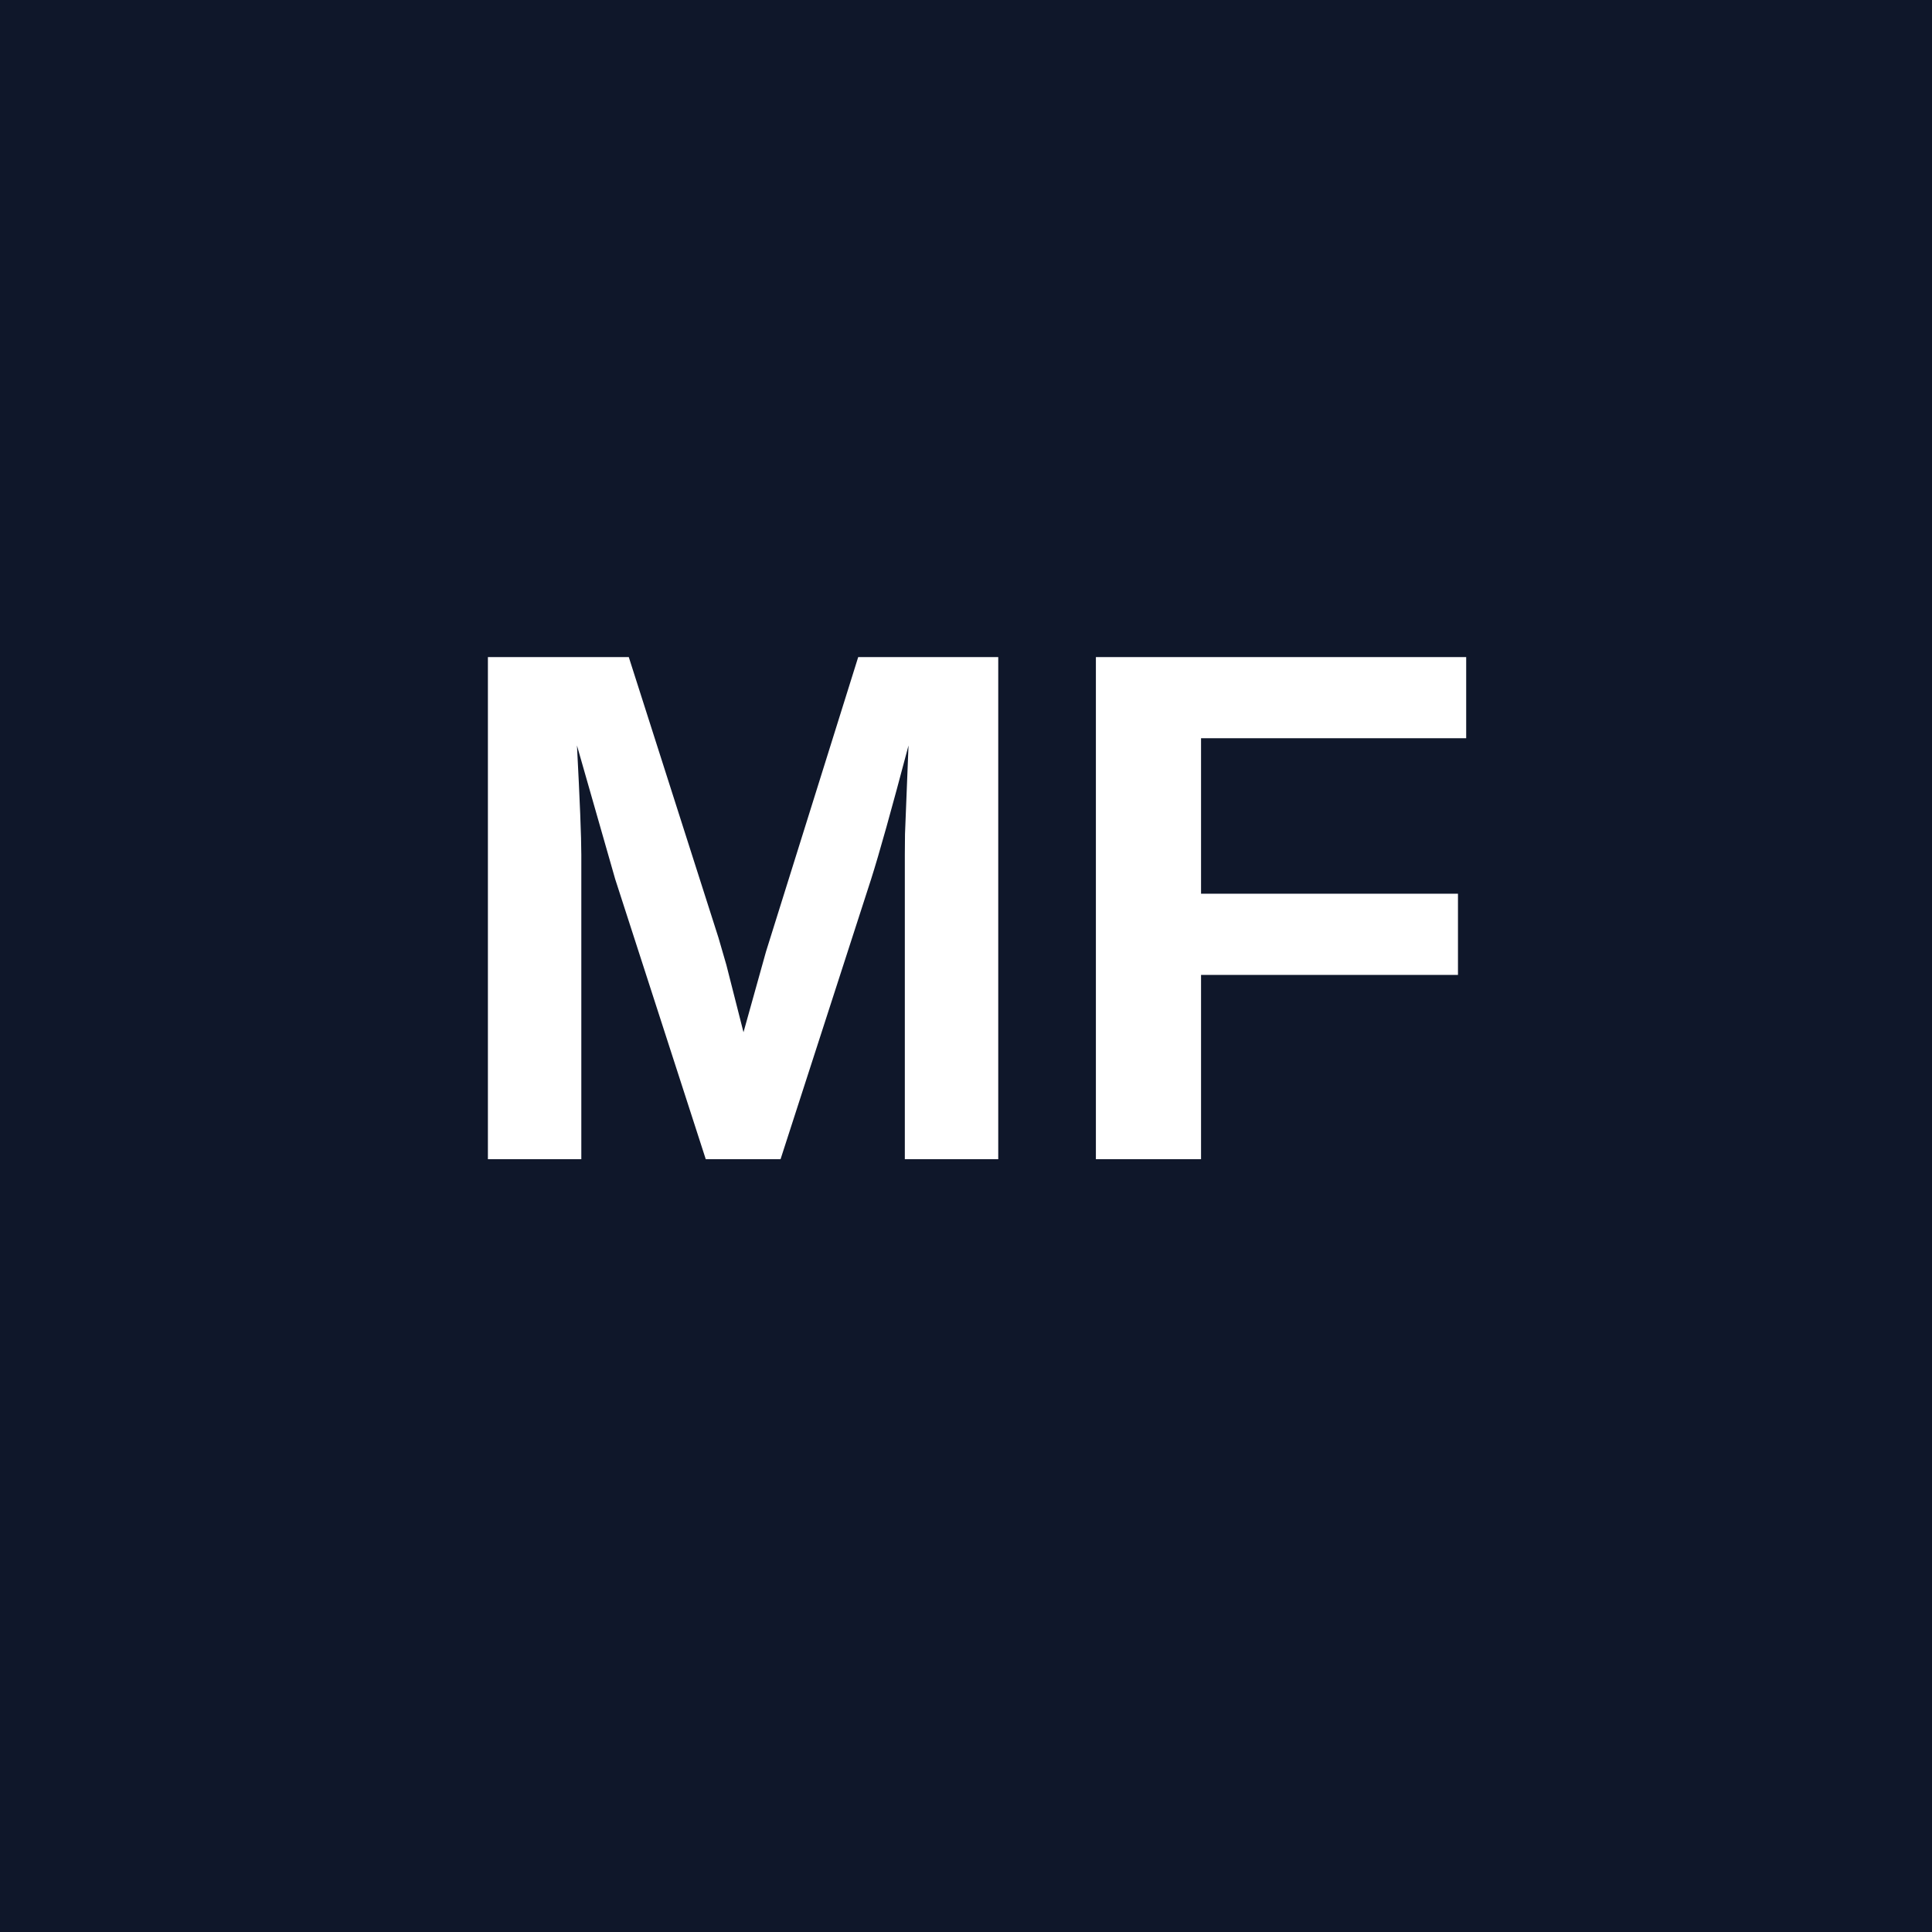
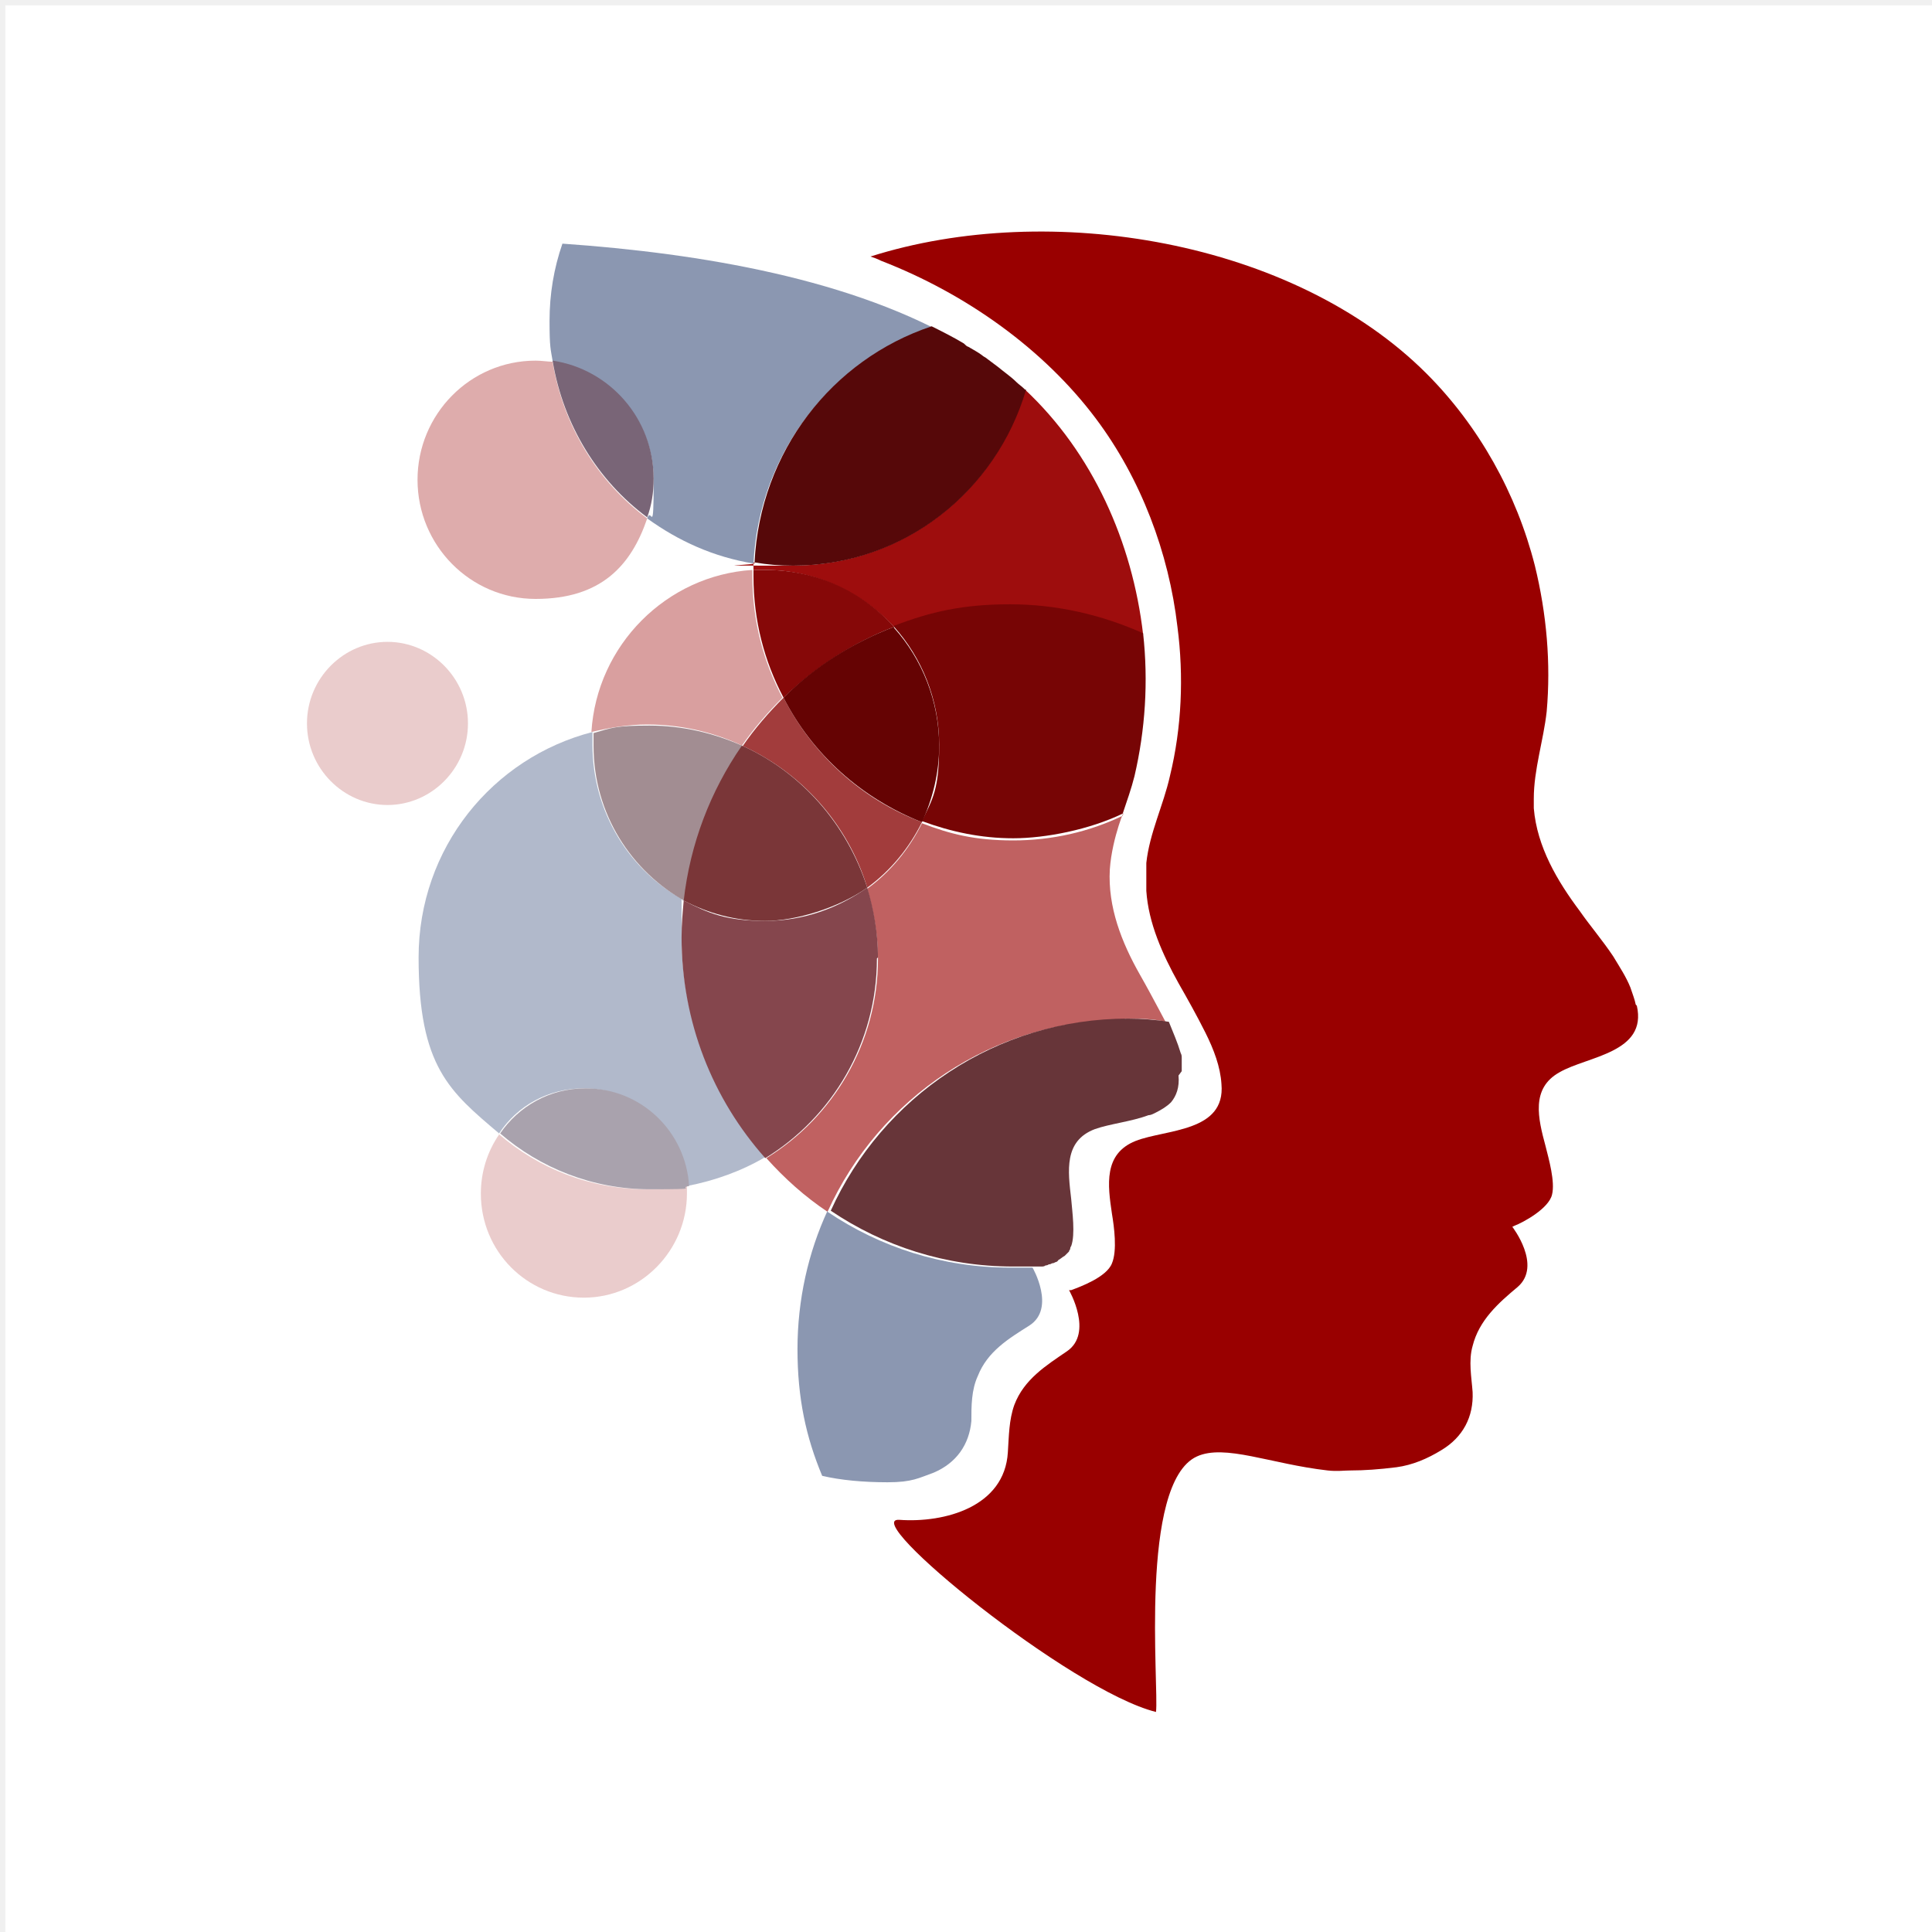
- <svg xmlns="http://www.w3.org/2000/svg" width="180" height="180" viewBox="0 0 180 180">
-   <rect width="180" height="180" fill="#0f172a" />
-   <text x="90" y="108" font-family="Arial, sans-serif" font-size="68" font-weight="bold" fill="white" text-anchor="middle">MF</text>
+ <svg xmlns="http://www.w3.org/2000/svg" id="Layer_1" version="1.1" viewBox="0 0 180 180">
+   <defs>
+     <style>
+       .st0 {
+         fill: #d99f9f;
+       }
+ 
+       .st1 {
+         fill: #900;
+       }
+ 
+       .st2 {
+         fill: #eacccc;
+       }
+ 
+       .st3 {
+         fill: #8b97b1;
+       }
+ 
+       .st4 {
+         fill: #860808;
+       }
+ 
+       .st5 {
+         fill: #a9a2ad;
+       }
+ 
+       .st6 {
+         fill: #770505;
+       }
+ 
+       .st7 {
+         fill: #560809;
+       }
+ 
+       .st8 {
+         fill: #deacac;
+       }
+ 
+       .st9 {
+         fill: #fff;
+       }
+ 
+       .st10 {
+         fill: #85464d;
+       }
+ 
+       .st11 {
+         fill: #673539;
+       }
+ 
+       .st12 {
+         fill: #650303;
+       }
+ 
+       .st13 {
+         fill: #a23c3c;
+       }
+ 
+       .st14 {
+         fill: #796577;
+       }
+ 
+       .st15 {
+         fill: #9e0d0d;
+       }
+ 
+       .st16 {
+         fill: #c06161;
+       }
+ 
+       .st17 {
+         fill: #7a3638;
+       }
+ 
+       .st18 {
+         fill: #b1b9cb;
+       }
+ 
+       .st19 {
+         fill: #a28d92;
+       }
+     </style>
+   </defs>
+   <rect class="st9" x=".5" y=".5" width="180" height="180" />
+   <g>
+     <g>
+       <path class="st15" d="M83.3,58.4c3.4-1.3,7-2,10.8-2s8.6,1,12.4,2.7c-1-8.6-4.7-16.9-11-22.8-2.7,9.5-11.4,16.4-21.7,16.4s-2.4,0-3.6-.3c0,.2,0,.4,0,.7.4,0,.7,0,1.1,0,4.7,0,9,2.1,12,5.3Z" />
+       <path class="st18" d="M63.8,83.9c-5.1-2.7-8.6-8.2-8.6-14.5s0-.8,0-1.2c-9.3,2.4-16.2,10.8-16.2,21s2.9,12.5,7.5,16.4c1.7-2.6,4.6-4.2,7.9-4.2,5.1,0,9.3,4,9.6,9.1,2.6-.5,5.1-1.4,7.3-2.7-4.8-5.5-7.8-12.7-7.8-20.6s0-2.2.2-3.4Z" />
+       <path class="st0" d="M69.1,69.5c1.1-1.6,2.4-3.1,3.8-4.5-1.8-3.4-2.8-7.2-2.8-11.3s0-.4,0-.6c-8,.5-14.5,7-15,15.1,1.7-.4,3.4-.7,5.2-.7,3.1,0,6.1.7,8.7,1.9Z" />
+       <path class="st4" d="M73,65c2.9-2.8,6.4-5.1,10.3-6.6-3-3.3-7.2-5.3-12-5.3s-.7,0-1.1,0c0,.2,0,.4,0,.6,0,4.1,1,7.9,2.8,11.3Z" />
+       <path class="st19" d="M63.8,83.9c.6-5.3,2.5-10.2,5.4-14.4-2.7-1.2-5.6-1.9-8.7-1.9s-3.5.2-5.2.7c0,.4,0,.8,0,1.2,0,6.3,3.5,11.7,8.6,14.5Z" />
+       <path class="st8" d="M51.5,33.7c-.5,0-1-.1-1.6-.1-6.1,0-11,5-11,11.1s4.9,11.1,11,11.1,8.9-3.1,10.4-7.5c-4.6-3.4-7.8-8.6-8.8-14.5Z" />
+       <path class="st2" d="M43.6,67.4c0-4.2-3.4-7.6-7.5-7.6s-7.5,3.4-7.5,7.6,3.4,7.6,7.5,7.6,7.5-3.4,7.5-7.6Z" />
+       <path class="st2" d="M46.5,105.7c-1.1,1.6-1.7,3.5-1.7,5.5,0,5.4,4.3,9.7,9.6,9.7s9.6-4.4,9.6-9.7,0-.4,0-.7c-1.2.2-2.4.3-3.7.3-5.3,0-10.1-1.9-13.9-5.2Z" />
+       <path class="st5" d="M54.5,101.4c-3.3,0-6.2,1.7-7.9,4.2,3.7,3.2,8.6,5.2,13.9,5.2s2.5-.1,3.7-.3c-.3-5.1-4.5-9.1-9.6-9.1Z" />
+       <path class="st16" d="M104.8,94.9c1.3,0,2.6,0,3.8.3.5,1-1.2-2.3-2.4-4.4-1.7-3-3-6.3-2.8-9.8.2-3,1.6-6.2,1.2-5-3.1,1.5-6.6,2.3-10.2,2.3s-5.9-.6-8.5-1.6c-1.2,2.4-2.9,4.5-5.1,6.1.6,2.1,1,4.3,1,6.5,0,7.9-4.2,14.8-10.4,18.6,1.7,1.9,3.6,3.6,5.7,5,4.8-10.6,15.4-17.9,27.7-17.9Z" />
+       <path class="st6" d="M83.3,58.4c2.6,2.9,4.2,6.8,4.2,11s-.6,5-1.6,7.1c2.7,1,5.5,1.6,8.5,1.6s7.1-.8,10.2-2.3c.4-1.2.8-2.3,1.1-3.5,1-4.3,1.3-8.8.8-13.3-3.8-1.7-8-2.7-12.4-2.7s-7.4.7-10.8,2Z" />
+       <path class="st10" d="M81.8,89.2c0-2.3-.4-4.5-1-6.5-2.7,1.9-5.9,3.1-9.5,3.1s-5.3-.7-7.6-1.9c-.1,1.1-.2,2.2-.2,3.4,0,7.9,2.9,15.1,7.8,20.6,6.2-3.8,10.4-10.7,10.4-18.6Z" />
+       <path class="st13" d="M73,65c-1.4,1.4-2.7,2.9-3.8,4.5,5.5,2.5,9.8,7.3,11.6,13.2,2.2-1.6,3.9-3.7,5.1-6.1-5.6-2.1-10.2-6.3-12.9-11.6Z" />
+       <path class="st12" d="M83.3,58.4c-3.9,1.5-7.4,3.7-10.3,6.6,2.7,5.3,7.3,9.4,12.9,11.6,1-2.2,1.6-4.6,1.6-7.1,0-4.2-1.6-8.1-4.2-11Z" />
+       <path class="st17" d="M69.1,69.5c-2.9,4.2-4.8,9.1-5.4,14.4,2.3,1.2,4.8,1.9,7.6,1.9s6.8-1.2,9.5-3.1c-1.9-5.9-6.1-10.7-11.6-13.2Z" />
+       <path class="st3" d="M77.1,112.8c-1.8,3.9-2.8,8.3-2.8,12.9s.8,8.2,2.3,11.8c1.7.4,3.8.6,6.1.6s2.9-.4,4.3-.9c2.1-.9,3.3-2.6,3.5-4.8,0-1.4,0-2.9.6-4.2.9-2.3,2.9-3.5,4.8-4.7,2.5-1.6.3-5.4.3-5.4,0,0,0,0,.2,0-.8,0-1.5,0-2.3,0-6.3,0-12.1-1.9-17-5.2Z" />
+       <path class="st11" d="M110.1,99.8c0-.2,0-.4,0-.6,0,0,0-.2,0-.3,0,0,0-.2,0-.3,0-.2,0-.3-.1-.5,0,0,0,0,0,0-.3-1-.7-1.9-1.1-2.9-1.3-.2-2.5-.3-3.8-.3-12.3,0-22.9,7.3-27.7,17.9,4.9,3.3,10.7,5.2,17,5.2s1.5,0,2.3,0c0,0,0,0,0,0,0,0,0,0,.1,0,0,0,0,0,0,0,0,0,0,0,.1,0,0,0,0,0,.2,0,0,0,0,0,0,0,0,0,.2,0,.3-.1,0,0,0,0,0,0,0,0,.2,0,.3-.1,0,0,0,0,0,0,0,0,.2,0,.3-.1,0,0,0,0,0,0,0,0,.2,0,.3-.1,0,0,0,0,0,0,0,0,.2,0,.3-.2,0,0,0,0,0,0,.2-.1.4-.3.6-.4,0,0,0,0,0,0,0,0,.1-.1.2-.2,0,0,0,0,0,0,0,0,.1-.1.2-.2,0,0,0,0,0,0,0,0,0-.1.1-.2,0,0,0,0,0,0,0,0,0-.2.1-.3.4-1.1.1-3.2,0-4.4-.3-2.6-.7-5.4,2.2-6.5,1.4-.5,3.4-.7,5-1.3.2,0,.4-.1.6-.2.6-.3,1.1-.6,1.5-1,.5-.6.8-1.4.7-2.5Z" />
+       <path class="st3" d="M86.8,30.5c1,.5,2,1.1,3,1.6-10.2-6.1-24.5-8.5-37.4-9.4-.8,2.3-1.2,4.7-1.2,7.2s.1,2.6.3,3.8c5.3.8,9.4,5.4,9.4,11s-.2,2.4-.6,3.6c2.9,2.1,6.2,3.6,9.9,4.2.5-10.3,7.3-18.9,16.5-22Z" />
+       <path class="st7" d="M95.5,36.3s0,0-.1-.1c-.2-.2-.5-.4-.7-.6-.5-.5-1.1-.9-1.7-1.4-.4-.3-.8-.6-1.2-.9,0,0-.2-.1-.3-.2-.4-.3-.8-.5-1.3-.8-.1,0-.3-.2-.4-.3-1-.6-2-1.1-3-1.6-9.3,3.1-16,11.7-16.5,22,1.2.2,2.3.3,3.6.3,10.3,0,18.9-6.9,21.7-16.4Z" />
+       <path class="st14" d="M51.5,33.7c1,5.9,4.2,11.1,8.8,14.5.4-1.1.6-2.3.6-3.6,0-5.6-4.1-10.2-9.4-11Z" />
+     </g>
+     <path class="st1" d="M152.4,93.6c-.1-.5-.3-1-.5-1.6-.4-1-1-1.9-1.6-2.9-1-1.5-2.2-2.9-3.1-4.2-2.1-2.8-4-6-4.3-9.6,0-.3,0-.6,0-.9,0-2.7.9-5.4,1.2-8.1.4-4.5,0-9.1-1.1-13.6-1.7-6.7-5.2-13-10.1-17.9-12.4-12.4-35.1-16.2-51.8-10.9,0,0,0,0,0,0,.3.1.6.2,1,.4,8,3.1,15.2,8.3,20,14.7,4.2,5.6,6.8,12.5,7.6,19.4.6,4.6.4,9.4-.7,13.9-.6,2.7-1.9,5.3-2.2,8.1,0,.3,0,.6,0,.9,0,.6,0,1.1,0,1.7.2,3,1.5,5.9,3,8.6.8,1.4,1.7,3,2.5,4.6.8,1.6,1.4,3.2,1.5,4.8.4,4.5-5.2,4.2-8,5.3-3,1.2-2.6,4.1-2.2,6.8.2,1.2.5,3.4,0,4.6-.5,1.3-3,2.2-3.8,2.5-.1,0-.2,0-.2,0,0,0,2.3,4-.2,5.7-1.9,1.3-4,2.6-4.9,5-.5,1.4-.5,2.9-.6,4.4-.3,5.1-5.9,6.6-10.1,6.3-3.9-.3,15.9,15.9,23.9,17.9.3-2.2-1.6-21.3,3.8-23.8,2.6-1.2,6.9.7,12.2,1.3.9.1,1.5,0,2.1,0,1.3,0,2.7-.1,4.3-.3,1.5-.2,2.9-.8,4.2-1.6,2-1.2,3-3.1,2.9-5.4-.1-1.4-.4-2.9,0-4.3.6-2.4,2.4-4,4.2-5.5,2.3-2-.5-5.6-.5-5.6,0,0,0,0,.2-.1.8-.3,3.2-1.6,3.5-2.9.3-1.2-.3-3.3-.6-4.5-.7-2.6-1.4-5.4,1.3-6.9,2.6-1.5,8.2-1.8,7.2-6.2Z" />
+   </g>
</svg>
